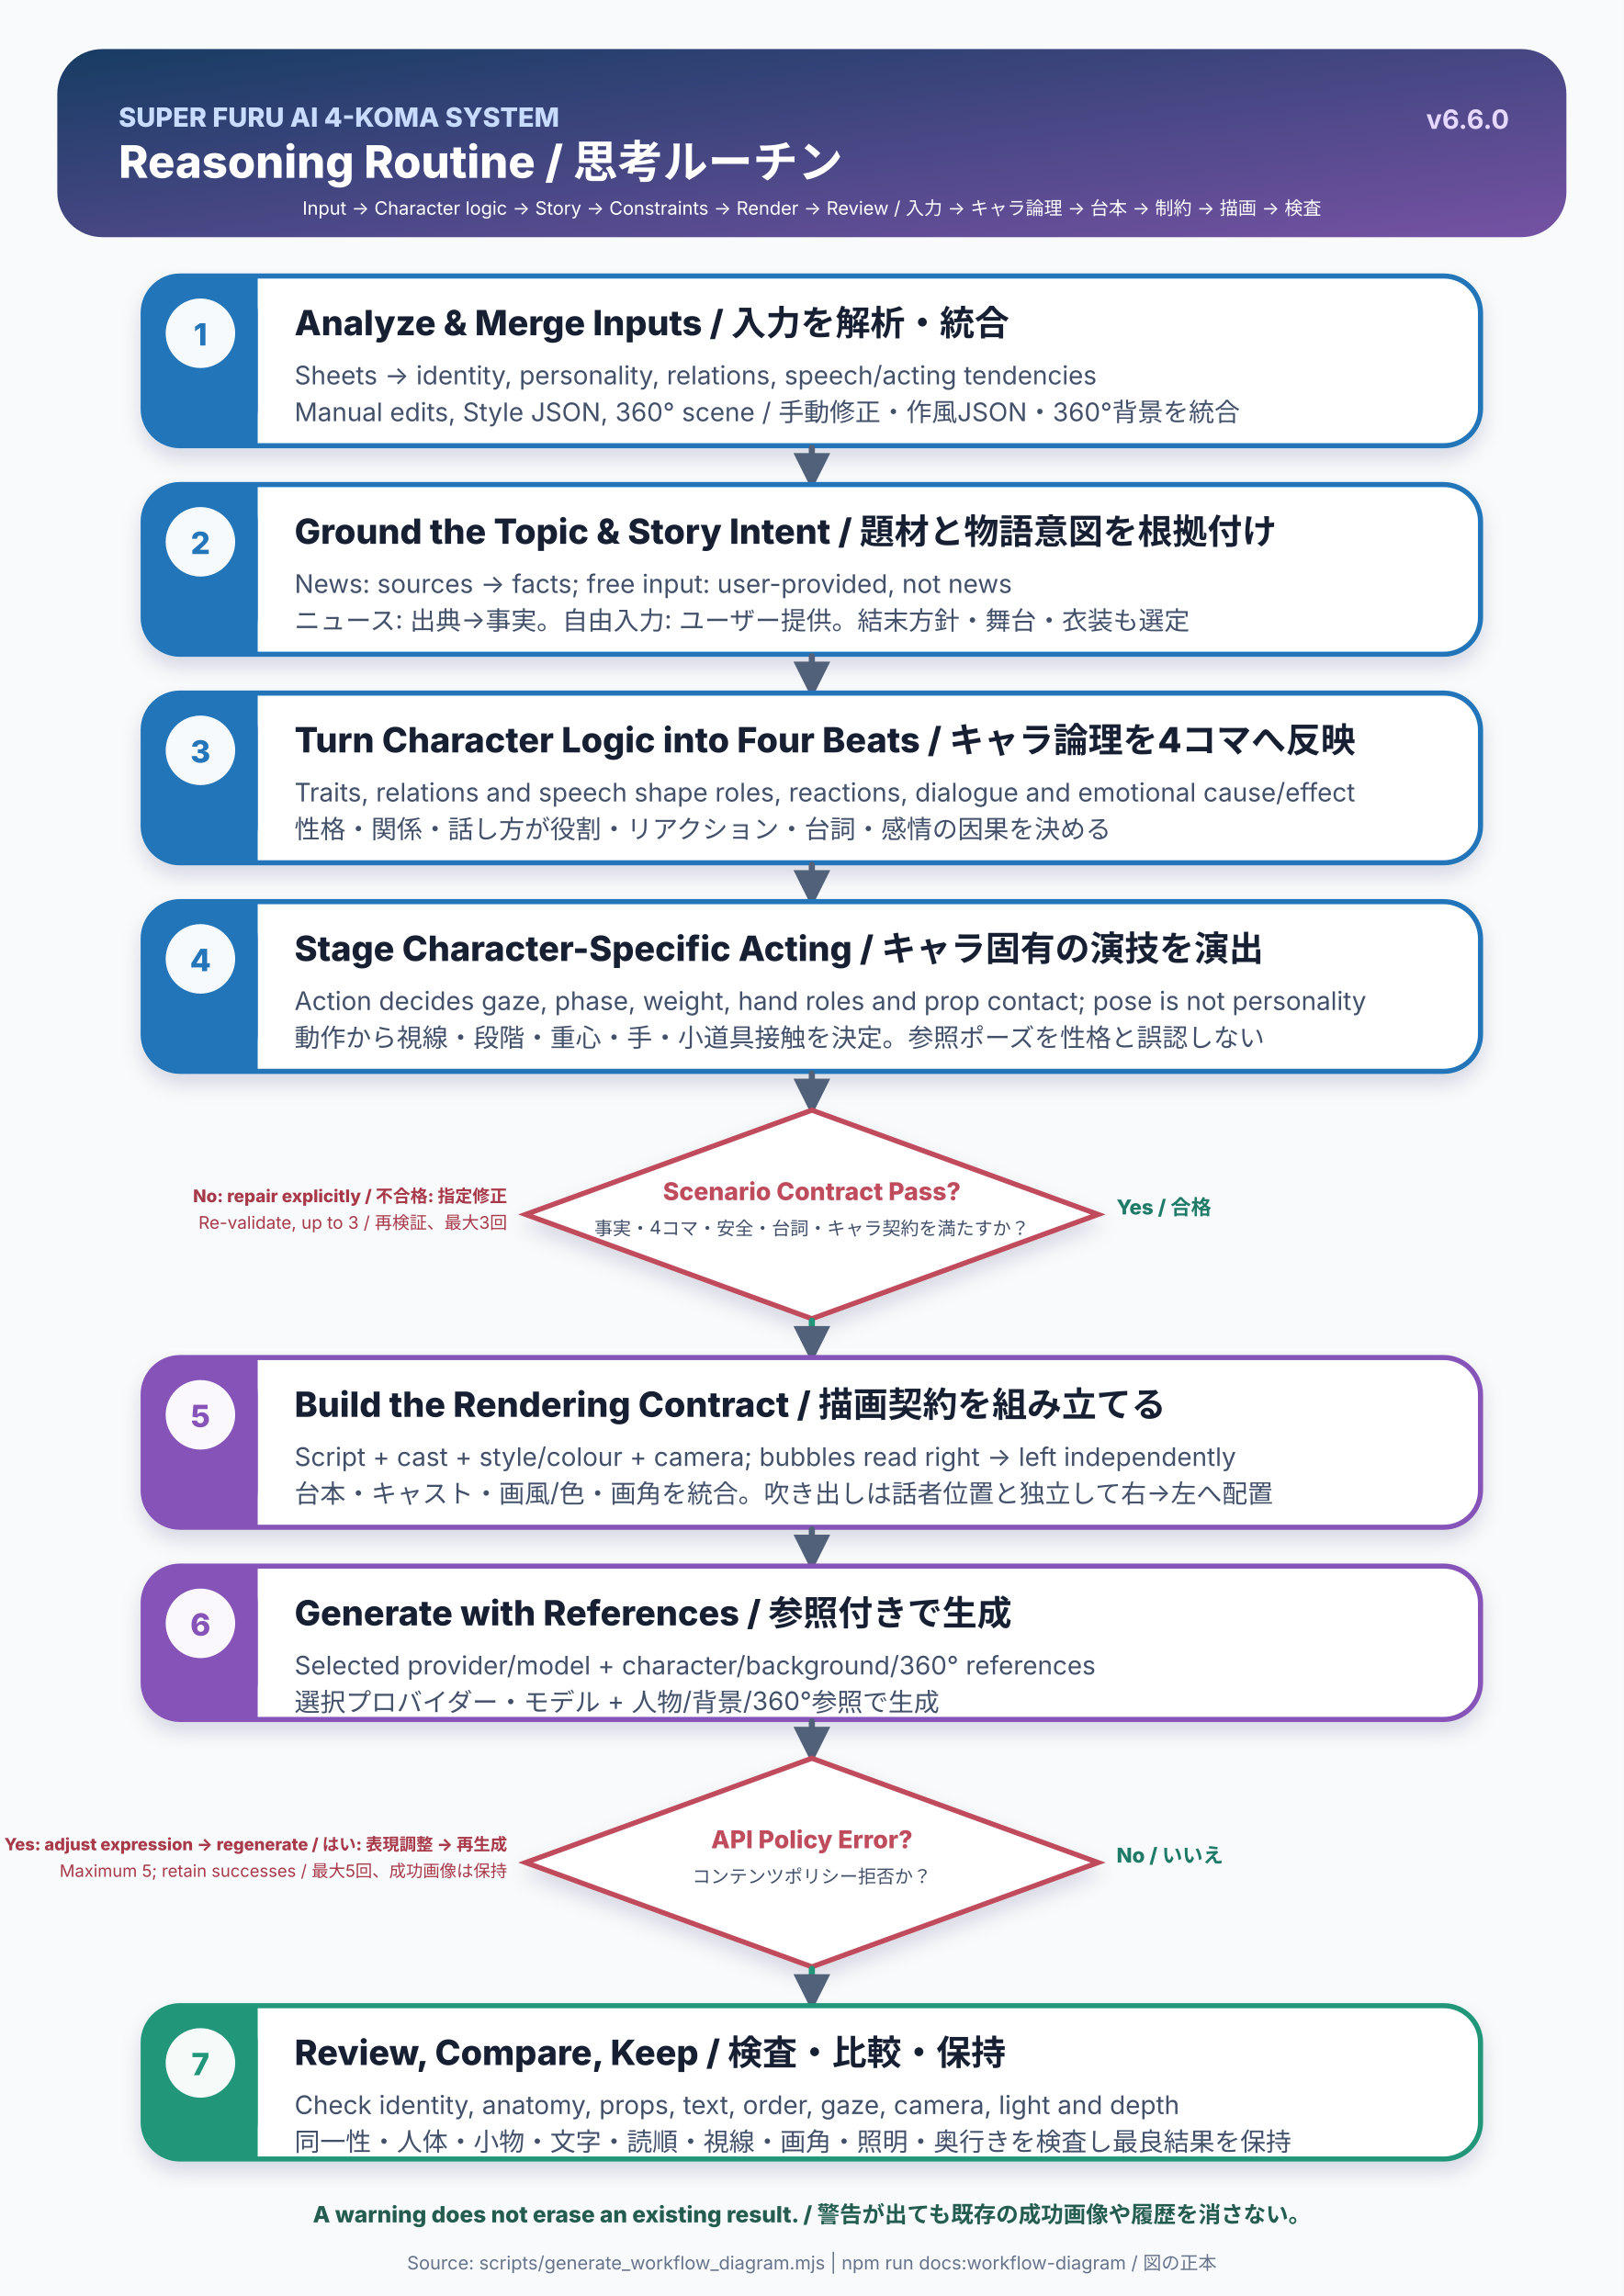
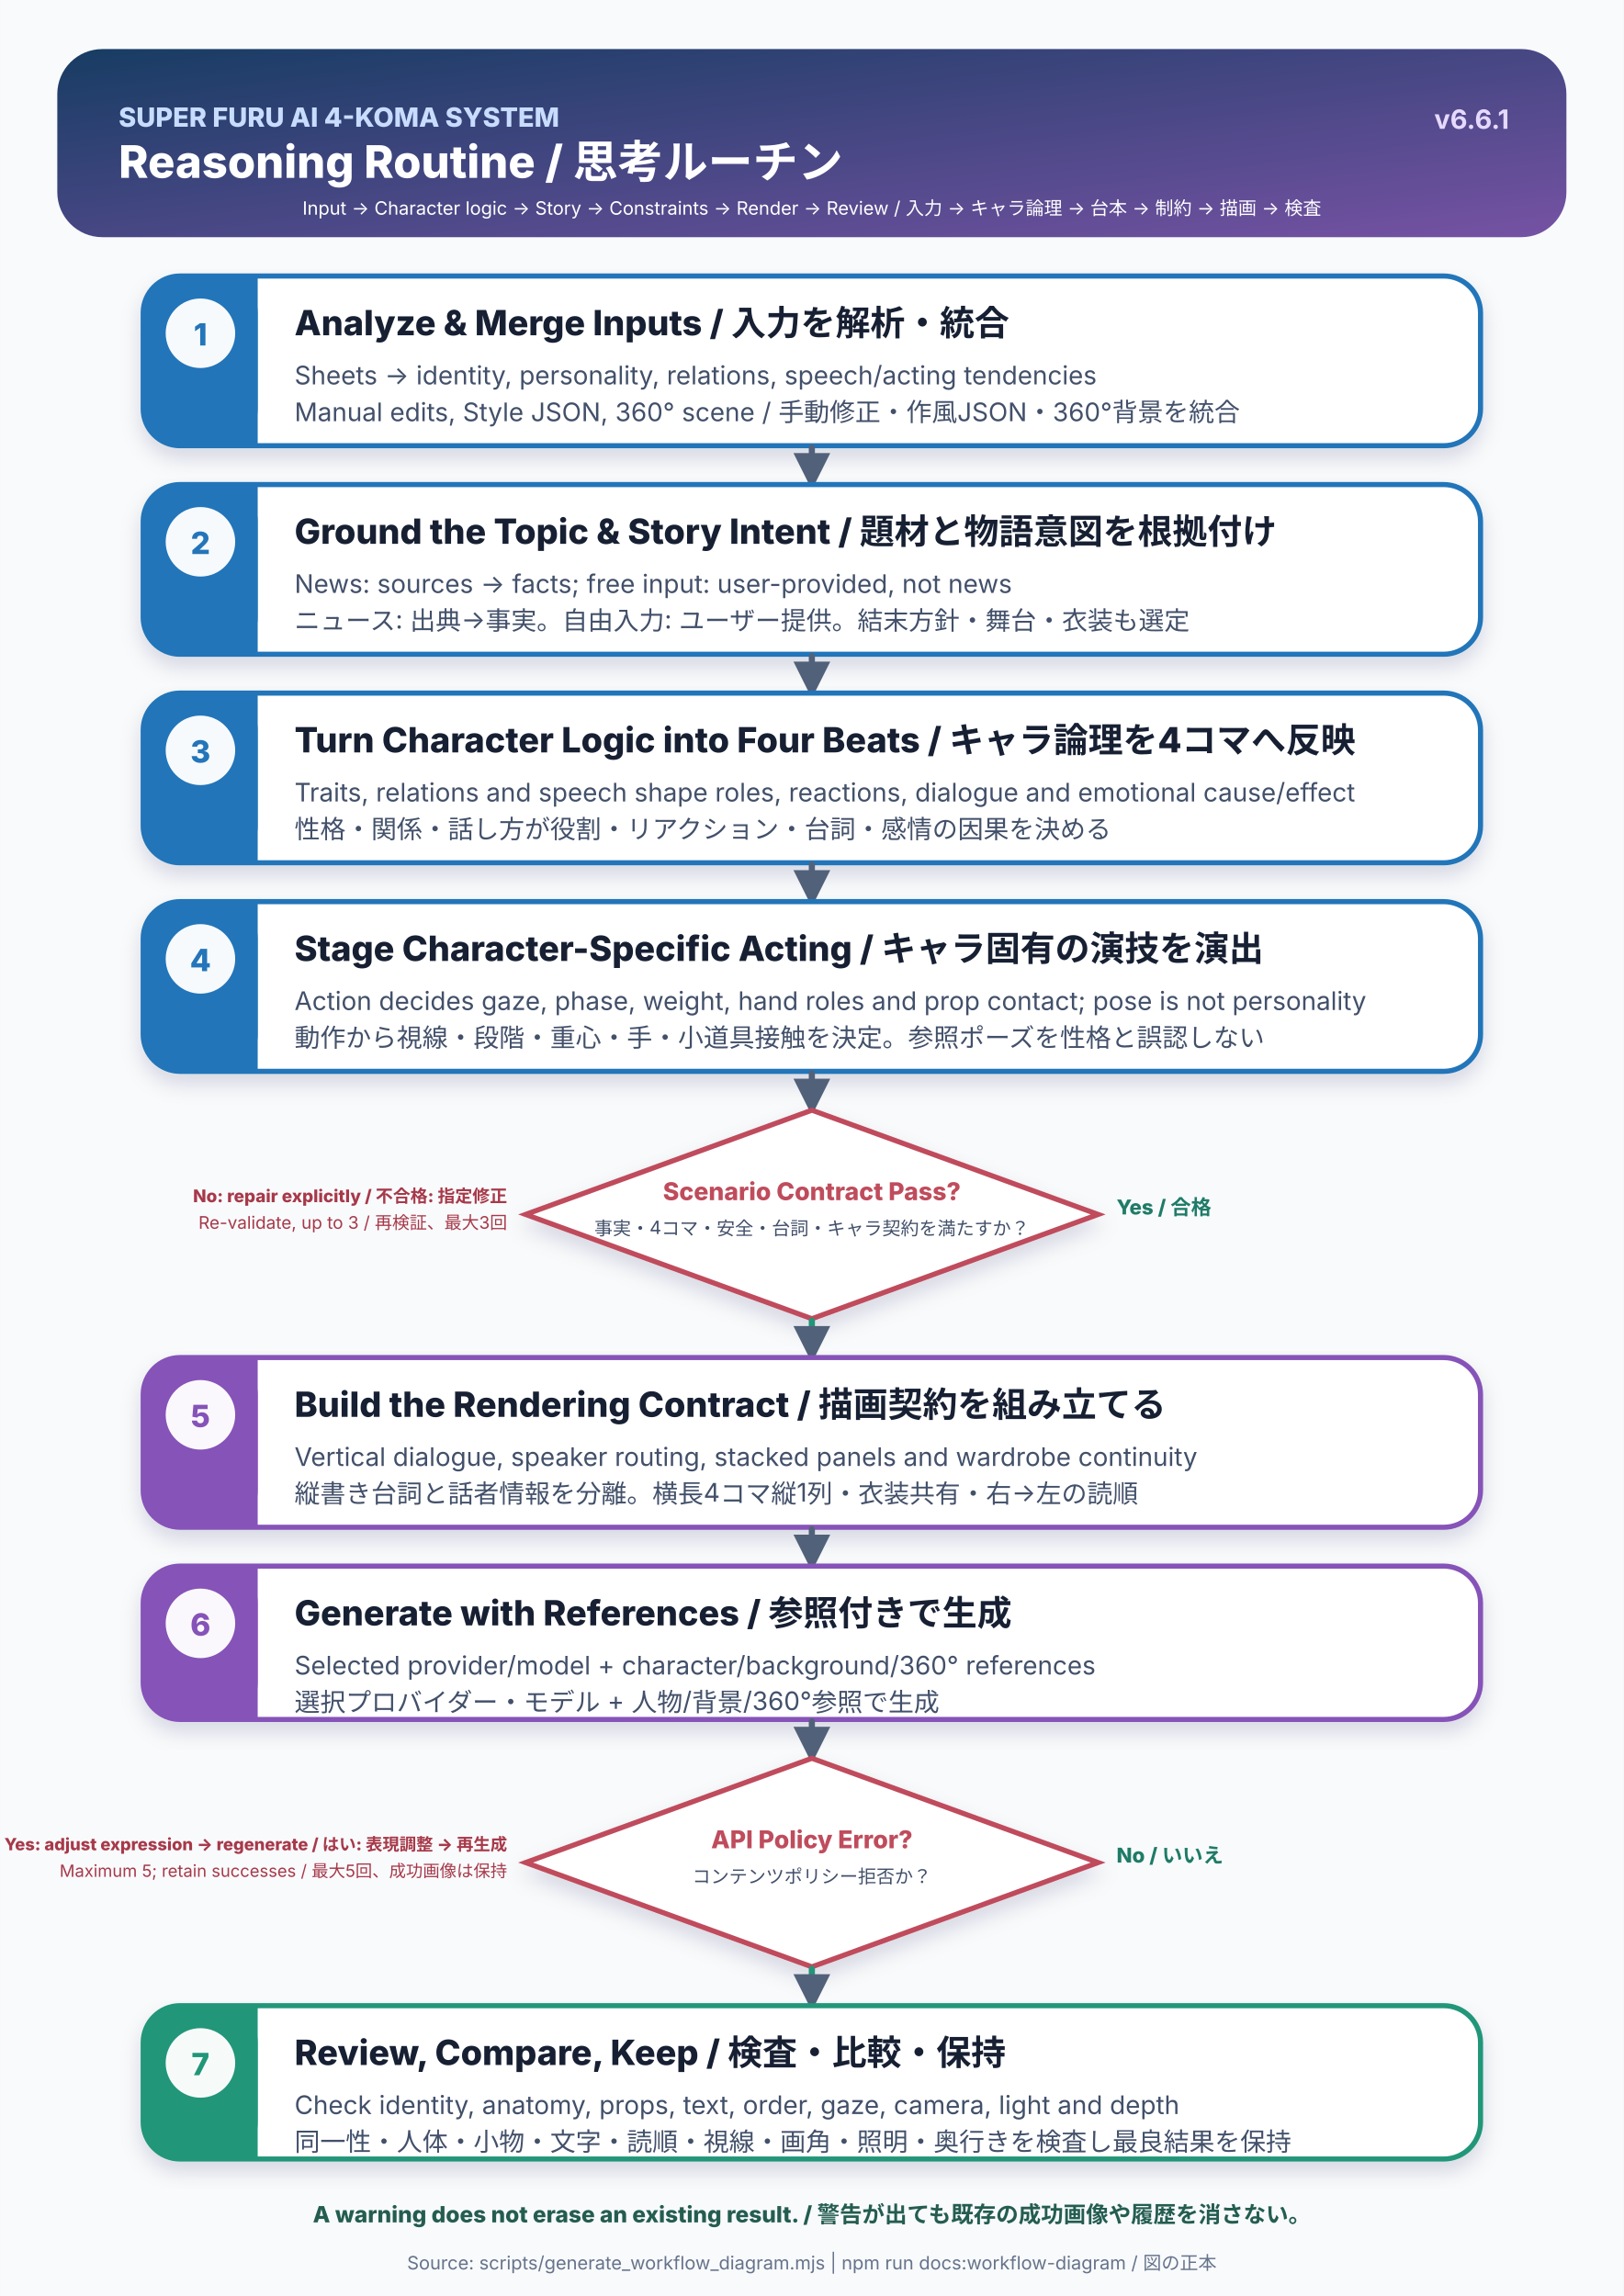
<svg xmlns="http://www.w3.org/2000/svg" width="210mm" height="297mm" viewBox="0 0 794 1123" role="img" aria-labelledby="title description">
  <defs>
    <linearGradient id="header" x1="0" x2="1" y1="0" y2="1">
      <stop stop-color="#173c63" />
      <stop offset="1" stop-color="#7652a4" />
    </linearGradient>
    <filter id="shadow" x="-10%" y="-10%" width="120%" height="130%">
      <feDropShadow dx="0" dy="5" stdDeviation="5" flood-color="#16223d" flood-opacity=".14" />
    </filter>
    <marker id="arrow-navy" viewBox="0 0 10 10" refX="8" refY="5" markerWidth="6" markerHeight="6" orient="auto">
      <path d="M 0 0 L 10 5 L 0 10 z" fill="#52617a" />
    </marker>
    <marker id="arrow-red" viewBox="0 0 10 10" refX="8" refY="5" markerWidth="6" markerHeight="6" orient="auto">
      <path d="M 0 0 L 10 5 L 0 10 z" fill="#bf4c5c" />
    </marker>
    <style>text { font-family: Inter, "Noto Sans JP", "Yu Gothic UI", sans-serif; }</style>
  </defs>
  <rect width="794" height="1123" fill="#f8fafc" />
  <rect x="28" y="24" width="738" height="92" rx="22" fill="url(#header)" />
  <text x="58" y="62" font-size="13" font-weight="800" fill="#c8dcff" text-anchor="start">SUPER FURU AI 4-KOMA SYSTEM</text>
  <text x="58" y="87" font-size="22" font-weight="800" fill="#ffffff" text-anchor="start">Reasoning Routine / 思考ルーチン</text>
-   <text x="738" y="63" font-size="13" font-weight="700" fill="#e6d9ff" text-anchor="end">v6.6.0</text>
+   <text x="738" y="63" font-size="13" font-weight="700" fill="#e6d9ff" text-anchor="end">v6.6.1</text>
  <text x="397" y="105" font-size="9" font-weight="400" fill="#ffffff" text-anchor="middle">Input → Character logic → Story → Constraints → Render → Review / 入力 → キャラ論理 → 台本 → 制約 → 描画 → 検査</text>
  <g filter="url(#shadow)">
    <rect x="70" y="135" width="654" height="83" rx="18" fill="#ffffff" stroke="#2475b9" stroke-width="2.5" />
    <rect x="70" y="135" width="56" height="83" rx="18" fill="#2475b9" />
    <rect x="108" y="135" width="18" height="83" fill="#2475b9" />
  </g>
  <circle cx="98" cy="163" r="17" fill="#ffffff" fill-opacity=".96" />
  <text x="98" y="169" font-size="15" font-weight="800" fill="#2475b9" text-anchor="middle">1</text>
  <text x="144" y="164" font-size="17" font-weight="800" fill="#172033" text-anchor="start">Analyze &amp; Merge Inputs / 入力を解析・統合</text>
  <text x="144" y="188" font-size="12.5" font-weight="400" fill="#42506a" text-anchor="start">Sheets → identity, personality, relations, speech/acting tendencies</text>
  <text x="144" y="206" font-size="12.5" font-weight="400" fill="#42506a" text-anchor="start">Manual edits, Style JSON, 360° scene / 手動修正・作風JSON・360°背景を統合</text>
  <path d="M 397 219 L 397 236" fill="none" stroke="#52617a" stroke-width="3" stroke-linecap="round" marker-end="url(#arrow-navy)" />
  <g filter="url(#shadow)">
    <rect x="70" y="237" width="654" height="83" rx="18" fill="#ffffff" stroke="#2475b9" stroke-width="2.5" />
    <rect x="70" y="237" width="56" height="83" rx="18" fill="#2475b9" />
    <rect x="108" y="237" width="18" height="83" fill="#2475b9" />
  </g>
  <circle cx="98" cy="265" r="17" fill="#ffffff" fill-opacity=".96" />
  <text x="98" y="271" font-size="15" font-weight="800" fill="#2475b9" text-anchor="middle">2</text>
  <text x="144" y="266" font-size="17" font-weight="800" fill="#172033" text-anchor="start">Ground the Topic &amp; Story Intent / 題材と物語意図を根拠付け</text>
  <text x="144" y="290" font-size="12.5" font-weight="400" fill="#42506a" text-anchor="start">News: sources → facts; free input: user-provided, not news</text>
  <text x="144" y="308" font-size="12.5" font-weight="400" fill="#42506a" text-anchor="start">ニュース: 出典→事実。自由入力: ユーザー提供。結末方針・舞台・衣装も選定</text>
  <path d="M 397 321 L 397 338" fill="none" stroke="#52617a" stroke-width="3" stroke-linecap="round" marker-end="url(#arrow-navy)" />
  <g filter="url(#shadow)">
    <rect x="70" y="339" width="654" height="83" rx="18" fill="#ffffff" stroke="#2475b9" stroke-width="2.5" />
    <rect x="70" y="339" width="56" height="83" rx="18" fill="#2475b9" />
    <rect x="108" y="339" width="18" height="83" fill="#2475b9" />
  </g>
  <circle cx="98" cy="367" r="17" fill="#ffffff" fill-opacity=".96" />
  <text x="98" y="373" font-size="15" font-weight="800" fill="#2475b9" text-anchor="middle">3</text>
  <text x="144" y="368" font-size="17" font-weight="800" fill="#172033" text-anchor="start">Turn Character Logic into Four Beats / キャラ論理を4コマへ反映</text>
  <text x="144" y="392" font-size="12.5" font-weight="400" fill="#42506a" text-anchor="start">Traits, relations and speech shape roles, reactions, dialogue and emotional cause/effect</text>
  <text x="144" y="410" font-size="12.5" font-weight="400" fill="#42506a" text-anchor="start">性格・関係・話し方が役割・リアクション・台詞・感情の因果を決める</text>
  <path d="M 397 423 L 397 440" fill="none" stroke="#52617a" stroke-width="3" stroke-linecap="round" marker-end="url(#arrow-navy)" />
  <g filter="url(#shadow)">
    <rect x="70" y="441" width="654" height="83" rx="18" fill="#ffffff" stroke="#2475b9" stroke-width="2.5" />
    <rect x="70" y="441" width="56" height="83" rx="18" fill="#2475b9" />
    <rect x="108" y="441" width="18" height="83" fill="#2475b9" />
  </g>
  <circle cx="98" cy="469" r="17" fill="#ffffff" fill-opacity=".96" />
  <text x="98" y="475" font-size="15" font-weight="800" fill="#2475b9" text-anchor="middle">4</text>
  <text x="144" y="470" font-size="17" font-weight="800" fill="#172033" text-anchor="start">Stage Character-Specific Acting / キャラ固有の演技を演出</text>
  <text x="144" y="494" font-size="12.5" font-weight="400" fill="#42506a" text-anchor="start">Action decides gaze, phase, weight, hand roles and prop contact; pose is not personality</text>
  <text x="144" y="512" font-size="12.5" font-weight="400" fill="#42506a" text-anchor="start">動作から視線・段階・重心・手・小道具接触を決定。参照ポーズを性格と誤認しない</text>
  <path d="M 397 525 L 397 542" fill="none" stroke="#52617a" stroke-width="3" stroke-linecap="round" marker-end="url(#arrow-navy)" />
  <g filter="url(#shadow)">
    <path d="M 397 543 L 537 594 L 397 645 L 257 594 Z" fill="#ffffff" stroke="#bf4c5c" stroke-width="2.5" />
  </g>
  <text x="397" y="587" font-size="12" font-weight="800" fill="#bf4c5c" text-anchor="middle">Scenario Contract Pass?</text>
  <text x="397" y="604" font-size="9" font-weight="400" fill="#42506a" text-anchor="middle">事実・4コマ・安全・台詞・キャラ契約を満たすか？</text>
  <text x="248" y="588" font-size="8.5" font-weight="800" fill="#a73949" text-anchor="end">No: repair explicitly / 不合格: 指定修正</text>
  <text x="248" y="601" font-size="8.5" font-weight="400" fill="#a73949" text-anchor="end">Re-validate, up to 3 / 再検証、最大3回</text>
  <text x="546" y="594" font-size="10" font-weight="800" fill="#1f7b67" text-anchor="start">Yes / 合格</text>
  <path d="M 397 646 L 397 663" fill="none" stroke="#219679" stroke-width="3" stroke-linecap="round" marker-end="url(#arrow-navy)" />
  <g filter="url(#shadow)">
    <rect x="70" y="664" width="654" height="83" rx="18" fill="#ffffff" stroke="#8653b8" stroke-width="2.5" />
    <rect x="70" y="664" width="56" height="83" rx="18" fill="#8653b8" />
    <rect x="108" y="664" width="18" height="83" fill="#8653b8" />
  </g>
  <circle cx="98" cy="692" r="17" fill="#ffffff" fill-opacity=".96" />
  <text x="98" y="698" font-size="15" font-weight="800" fill="#8653b8" text-anchor="middle">5</text>
  <text x="144" y="693" font-size="17" font-weight="800" fill="#172033" text-anchor="start">Build the Rendering Contract / 描画契約を組み立てる</text>
-   <text x="144" y="717" font-size="12.5" font-weight="400" fill="#42506a" text-anchor="start">Script + cast + style/colour + camera; bubbles read right → left independently</text>
-   <text x="144" y="735" font-size="12.5" font-weight="400" fill="#42506a" text-anchor="start">台本・キャスト・画風/色・画角を統合。吹き出しは話者位置と独立して右→左へ配置</text>
+   <text x="144" y="717" font-size="12.5" font-weight="400" fill="#42506a" text-anchor="start">Vertical dialogue, speaker routing, stacked panels and wardrobe continuity</text>
+   <text x="144" y="735" font-size="12.5" font-weight="400" fill="#42506a" text-anchor="start">縦書き台詞と話者情報を分離。横長4コマ縦1列・衣装共有・右→左の読順</text>
  <path d="M 397 748 L 397 765" fill="none" stroke="#52617a" stroke-width="3" stroke-linecap="round" marker-end="url(#arrow-navy)" />
  <g filter="url(#shadow)">
    <rect x="70" y="766" width="654" height="75" rx="18" fill="#ffffff" stroke="#8653b8" stroke-width="2.5" />
    <rect x="70" y="766" width="56" height="75" rx="18" fill="#8653b8" />
    <rect x="108" y="766" width="18" height="75" fill="#8653b8" />
  </g>
  <circle cx="98" cy="794" r="17" fill="#ffffff" fill-opacity=".96" />
  <text x="98" y="800" font-size="15" font-weight="800" fill="#8653b8" text-anchor="middle">6</text>
  <text x="144" y="795" font-size="17" font-weight="800" fill="#172033" text-anchor="start">Generate with References / 参照付きで生成</text>
  <text x="144" y="819" font-size="12.5" font-weight="400" fill="#42506a" text-anchor="start">Selected provider/model + character/background/360° references</text>
  <text x="144" y="837" font-size="12.5" font-weight="400" fill="#42506a" text-anchor="start">選択プロバイダー・モデル + 人物/背景/360°参照で生成</text>
  <path d="M 397 842 L 397 859" fill="none" stroke="#52617a" stroke-width="3" stroke-linecap="round" marker-end="url(#arrow-navy)" />
  <g filter="url(#shadow)">
    <path d="M 397 860 L 537 911 L 397 962 L 257 911 Z" fill="#ffffff" stroke="#bf4c5c" stroke-width="2.5" />
  </g>
  <text x="397" y="904" font-size="12" font-weight="800" fill="#bf4c5c" text-anchor="middle">API Policy Error?</text>
  <text x="397" y="921" font-size="9" font-weight="400" fill="#42506a" text-anchor="middle">コンテンツポリシー拒否か？</text>
  <text x="248" y="905" font-size="8.25" font-weight="800" fill="#a73949" text-anchor="end">Yes: adjust expression → regenerate / はい: 表現調整 → 再生成</text>
  <text x="248" y="918" font-size="8.25" font-weight="400" fill="#a73949" text-anchor="end">Maximum 5; retain successes / 最大5回、成功画像は保持</text>
  <text x="546" y="911" font-size="10" font-weight="800" fill="#1f7b67" text-anchor="start">No / いいえ</text>
  <path d="M 397 963 L 397 980" fill="none" stroke="#219679" stroke-width="3" stroke-linecap="round" marker-end="url(#arrow-navy)" />
  <g filter="url(#shadow)">
    <rect x="70" y="981" width="654" height="75" rx="18" fill="#ffffff" stroke="#219679" stroke-width="2.5" />
    <rect x="70" y="981" width="56" height="75" rx="18" fill="#219679" />
    <rect x="108" y="981" width="18" height="75" fill="#219679" />
  </g>
  <circle cx="98" cy="1009" r="17" fill="#ffffff" fill-opacity=".96" />
  <text x="98" y="1015" font-size="15" font-weight="800" fill="#219679" text-anchor="middle">7</text>
  <text x="144" y="1010" font-size="17" font-weight="800" fill="#172033" text-anchor="start">Review, Compare, Keep / 検査・比較・保持</text>
  <text x="144" y="1034" font-size="12.5" font-weight="400" fill="#42506a" text-anchor="start">Check identity, anatomy, props, text, order, gaze, camera, light and depth</text>
  <text x="144" y="1052" font-size="12.5" font-weight="400" fill="#42506a" text-anchor="start">同一性・人体・小物・文字・読順・視線・画角・照明・奥行きを検査し最良結果を保持</text>
  <text x="397" y="1087" font-size="11" font-weight="800" fill="#245d50" text-anchor="middle">A warning does not erase an existing result. / 警告が出ても既存の成功画像や履歴を消さない。</text>
  <text x="397" y="1110" font-size="9" font-weight="400" fill="#66738a" text-anchor="middle">Source: scripts/generate_workflow_diagram.mjs | npm run docs:workflow-diagram / 図の正本</text>
</svg>
